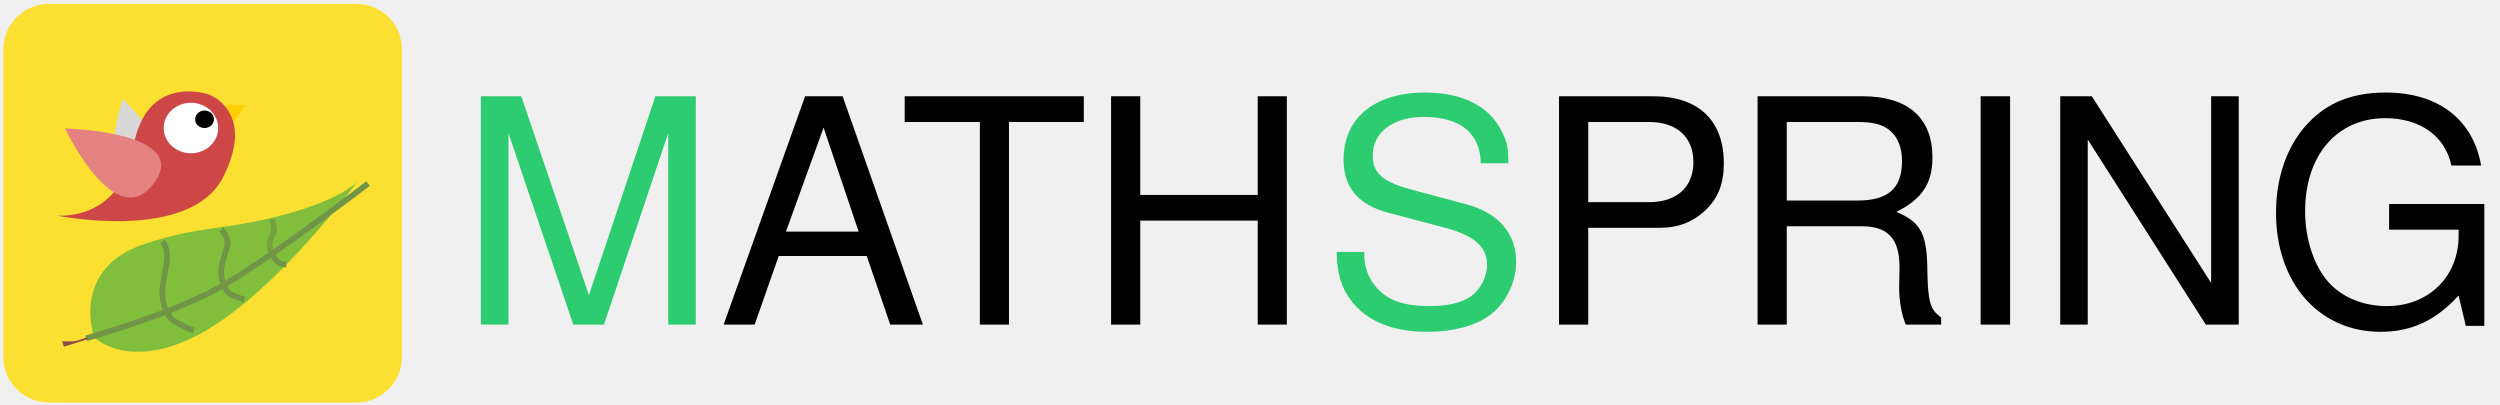
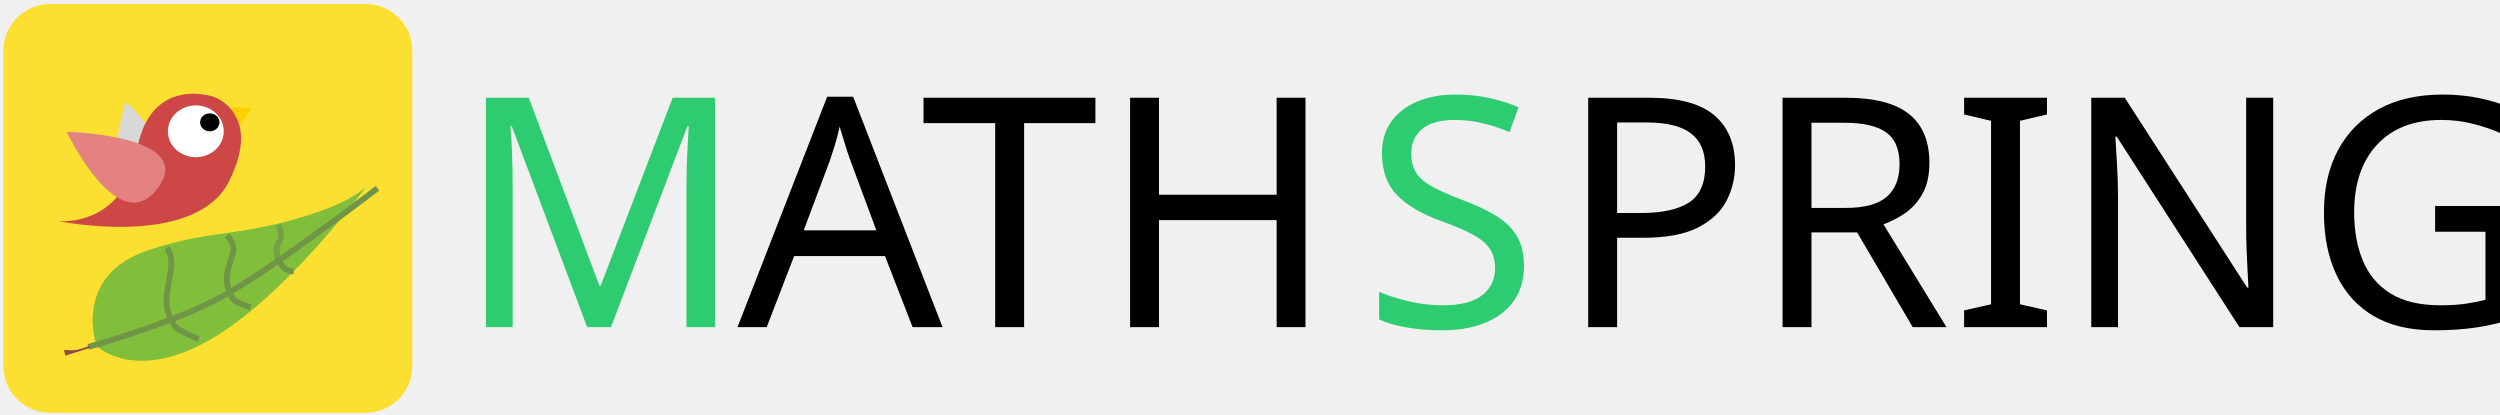
- <svg xmlns="http://www.w3.org/2000/svg" width="439px" height="71px" viewBox="0 0 439 71" version="1.1">
+ <svg xmlns="http://www.w3.org/2000/svg" width="428px" height="71px" viewBox="0 0 428 71" version="1.1">
  <defs />
  <g id="Page-1" stroke="none" stroke-width="1" fill="none" fill-rule="evenodd">
    <g id="Assets-&amp;-Colors" transform="translate(-65, -42)">
      <g id="MS-Mini-logo" transform="translate(65, 42)">
        <rect id="Rectangle" fill-opacity="0.796" fill="#FFDB00" x="0.585" y="0.682" width="70" height="70" rx="8" />
        <g id="Bird" transform="translate(9.605874, 16)">
          <path d="M4.793,6.224 C4.793,6.224 27.035,4.038 21.452,13.889 C15.87,23.74 4.793,6.224 4.793,6.224 Z" id="Path-3" fill="#D8D8D8" transform="translate(13.57212, 11.45641) rotate(50) translate(-13.57212, -11.45641) " />
          <path d="M27.011,0.577 C27.011,0.577 16.027,-3.282 13.796,9.905 C11.565,23.092 0.328,21.847 0.328,21.847 C0.328,21.847 23.782,26.67 29.61,15.033 C35.438,3.396 27.011,0.577 27.011,0.577 Z" id="Path-7" fill="#CD4747" />
          <path d="M1.113,7.589 C1.113,7.589 23.355,5.402 17.772,15.253 C12.19,25.104 1.113,7.589 1.113,7.589 Z" id="Front-Wing" fill="#E48181" transform="translate(9.892268, 12.82048) rotate(7) translate(-9.892268, -12.82048) " />
          <ellipse id="Oval" fill="#FFFFFF" cx="23.919" cy="6.479" rx="4.784" ry="4.433" />
          <ellipse id="Oval" fill="#000000" cx="26.311" cy="4.945" rx="1.656" ry="1.535" />
          <path d="" id="Path-9" stroke="#979797" />
          <polygon id="Triangle" fill="#FFCF00" transform="translate(32.10558, 3.153401) rotate(63) translate(-32.10558, -3.153401) " points="32.106 1.619 33.762 4.688 30.45 4.688" />
        </g>
        <path d="M39.552,18.381 C39.552,18.381 40.916,22.135 38.078,32.636 C35.241,43.137 32.501,45.785 30.346,56.176 C27.538,69.715 40.127,72.044 40.127,72.044 C40.127,72.044 48.907,69.638 48.907,54.563 C48.907,39.488 39.552,18.381 39.552,18.381 Z" id="Path-6" fill="#81BE3B" transform="translate(39.42241, 45.21227) rotate(60) translate(-39.42241, -45.21227) " />
        <path d="M15.138,59.391 C15.138,59.391 29.538,55.416 38.105,50.715 C46.673,46.014 64.635,32.232 64.635,32.232" id="Path-2" stroke="#719547" />
        <path d="M47.741,38.518 C47.741,38.518 48.105,39.812 48.105,40.443 C48.105,41.16 47.485,41.65 47.369,42.518 C47.253,43.386 47.654,44.608 47.654,44.608" id="Path-4" stroke="#719547" opacity="0.747" />
        <path d="M38.857,40.329 C38.857,40.329 39.967,41.311 39.967,42.76 C39.967,43.575 39.029,45.453 38.857,47.205 C38.685,48.958 39.347,49.974 39.347,49.974" id="Path-8" stroke="#719547" />
        <path d="M28.512,42.436 C28.512,42.436 29.332,43.219 29.332,44.875 C29.332,47.08 28.512,49.226 28.512,51.431 C28.512,53.636 29.332,54.697 29.332,54.697" id="Path-10" stroke="#719547" />
        <path d="M29.455,54.772 C29.455,54.772 29.524,55.768 30.622,56.423 C31.721,57.078 33.987,58.073 33.987,58.073" id="Path-11" stroke="#719547" />
        <path d="M39.347,49.889 C39.347,49.889 39.614,51.093 40.218,51.503 C40.822,51.914 42.912,52.623 42.912,52.623" id="Path-12" stroke="#719547" />
        <path d="M47.767,44.534 C47.767,44.534 47.989,45.139 48.544,45.766 C49.099,46.394 50.275,46.484 50.275,46.484" id="Path-13" stroke="#719547" />
        <path d="M15.338,59.175 C15.338,59.175 13.836,59.793 13.147,59.908 C12.457,60.023 10.955,59.908 10.955,59.908 L11.186,60.887 L15.358,59.565 L15.338,59.175 Z" id="Path-14" fill="#914A4A" />
-         <text id="MATHSPRING" font-family="Helvetica" font-size="55" font-weight="normal">
-           <tspan x="80.32" y="57" fill="#2ECC71">M</tspan>
-           <tspan x="126.136" y="57" fill="#000000">ATH</tspan>
-           <tspan x="232.081" y="57" fill="#2ECC71">S</tspan>
-           <tspan x="268.765" y="57" fill="#000000">PRING</tspan>
+         <text id="MATHSPRING" font-family="Raleway-Light, Raleway" font-size="55" font-weight="300">
+           <tspan x="77.865" y="56" fill="#2ECC71">M</tspan>
+           <tspan x="126.265" y="56" fill="#000000">ATH</tspan>
+           <tspan x="233.295" y="56" fill="#2ECC71">S</tspan>
+           <tspan x="266.57" y="56" fill="#000000">PRING</tspan>
        </text>
      </g>
    </g>
  </g>
</svg>
